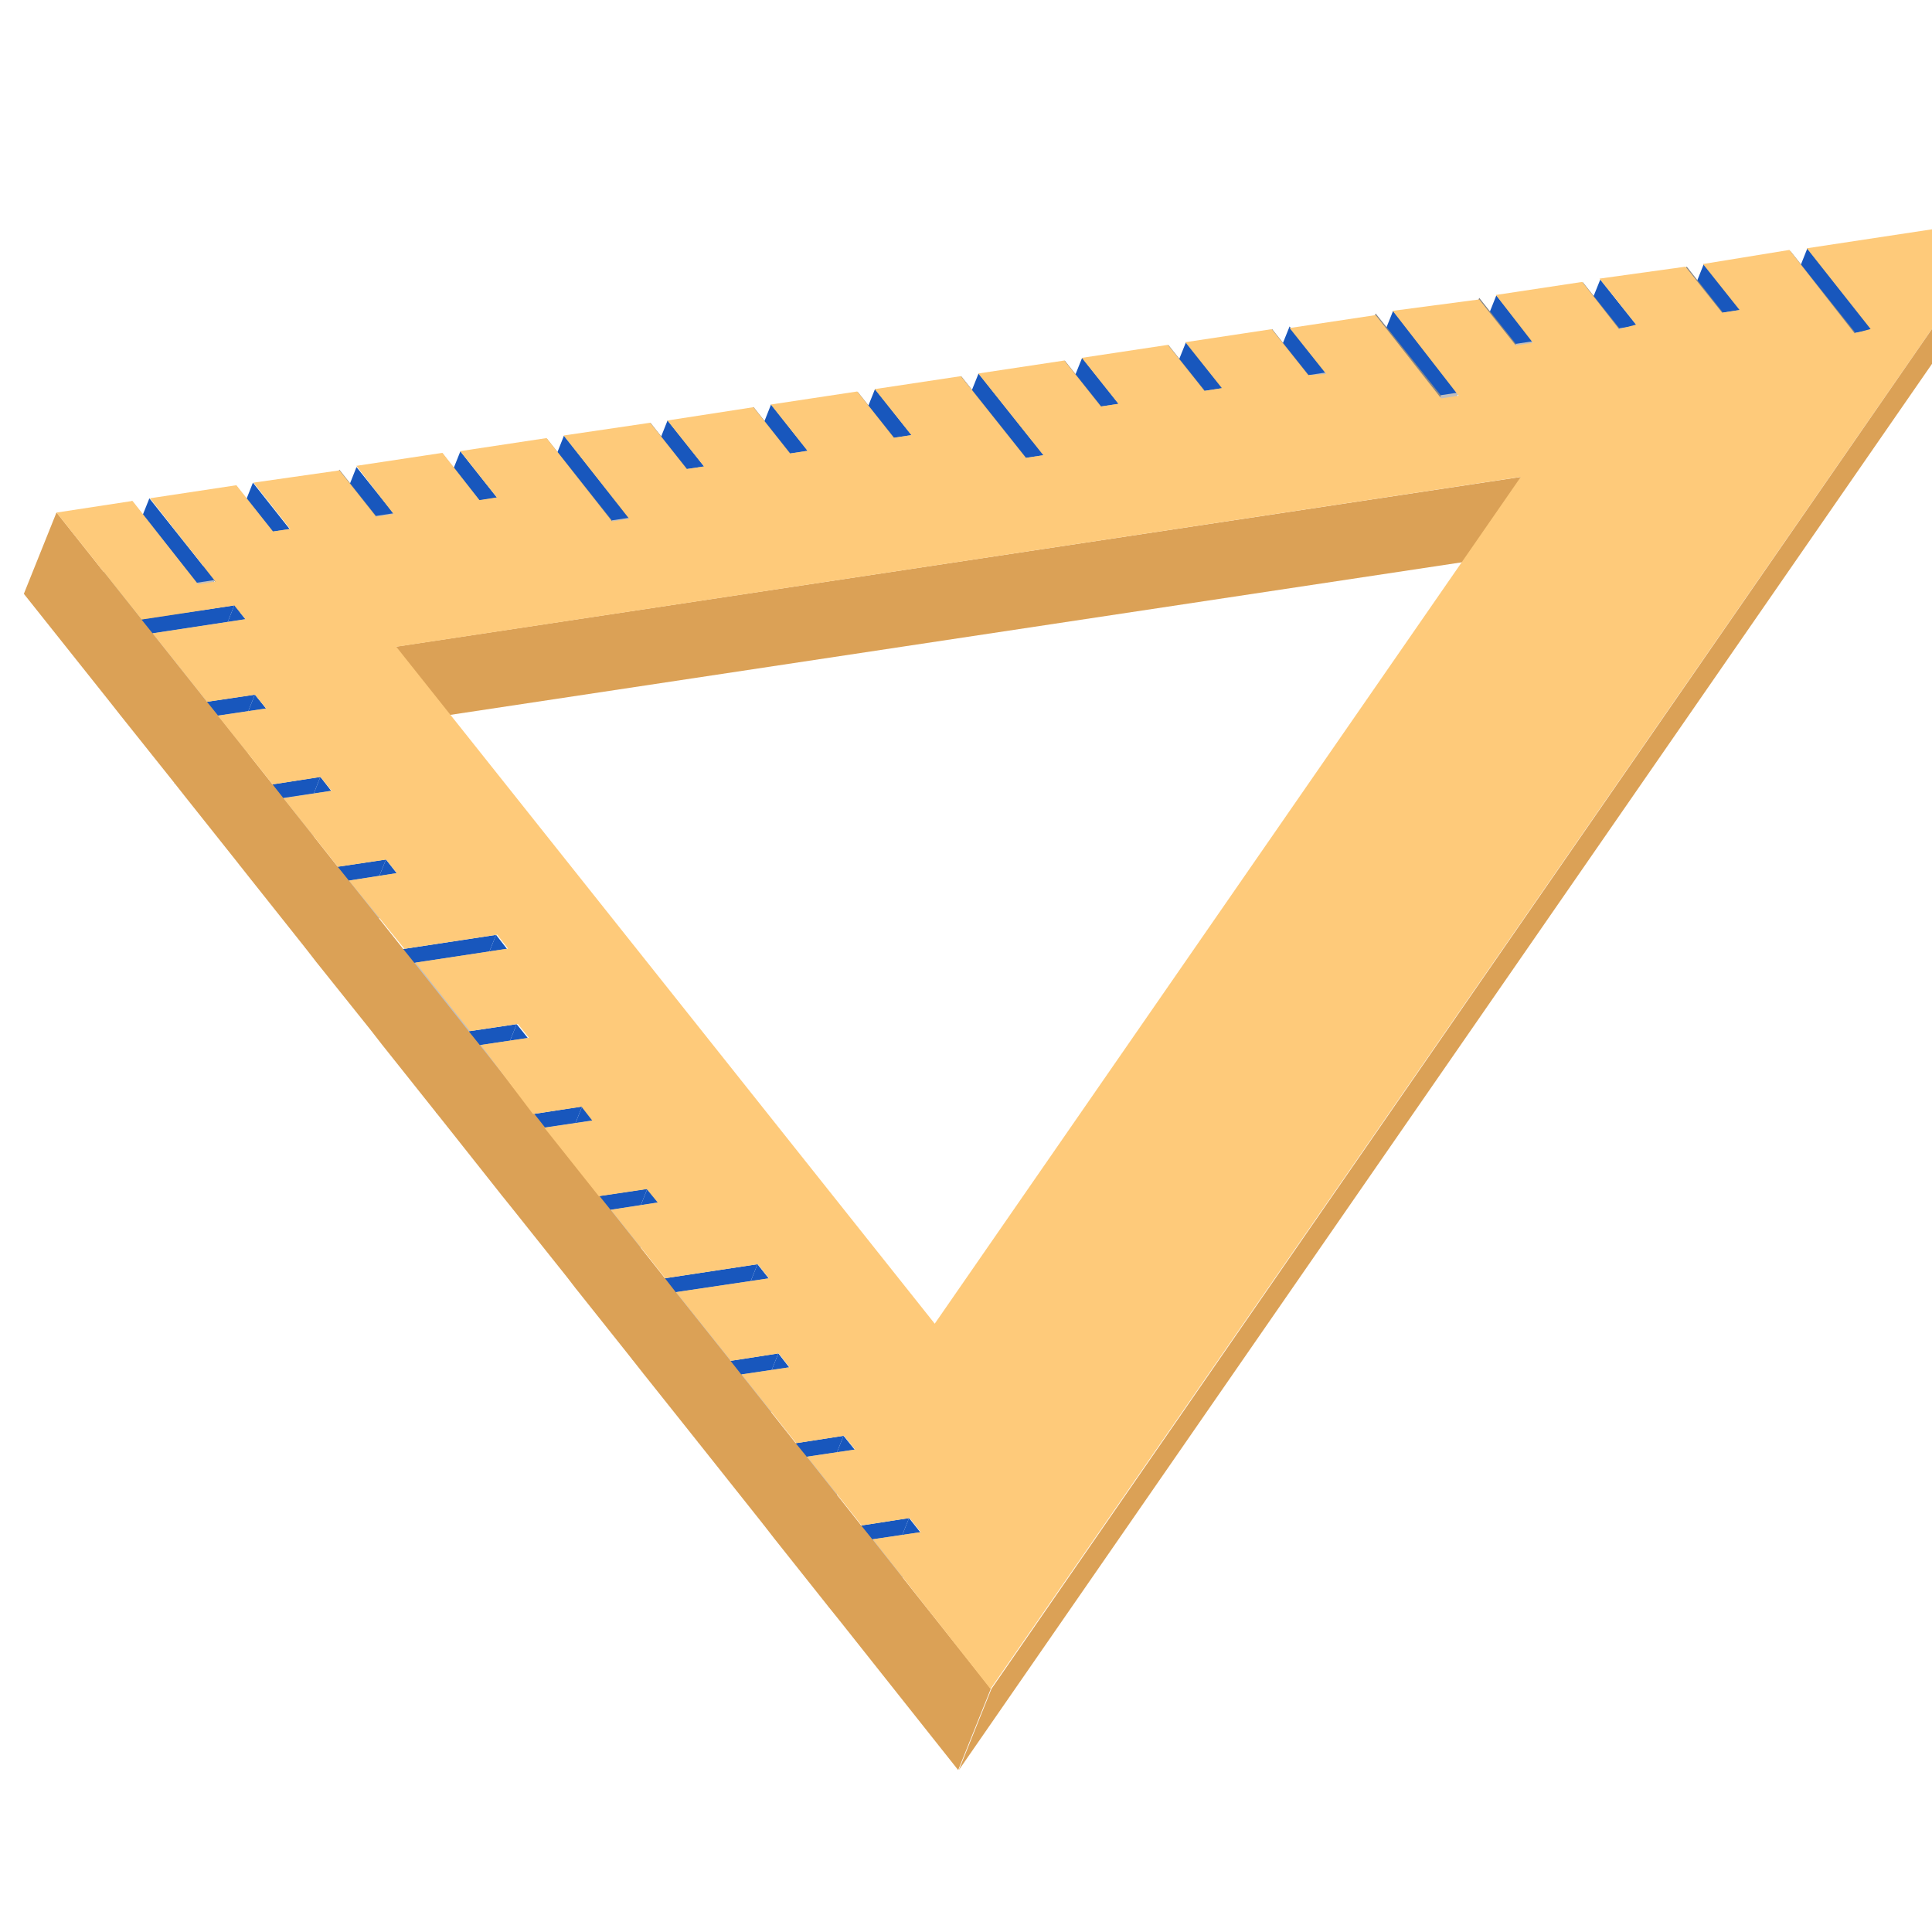
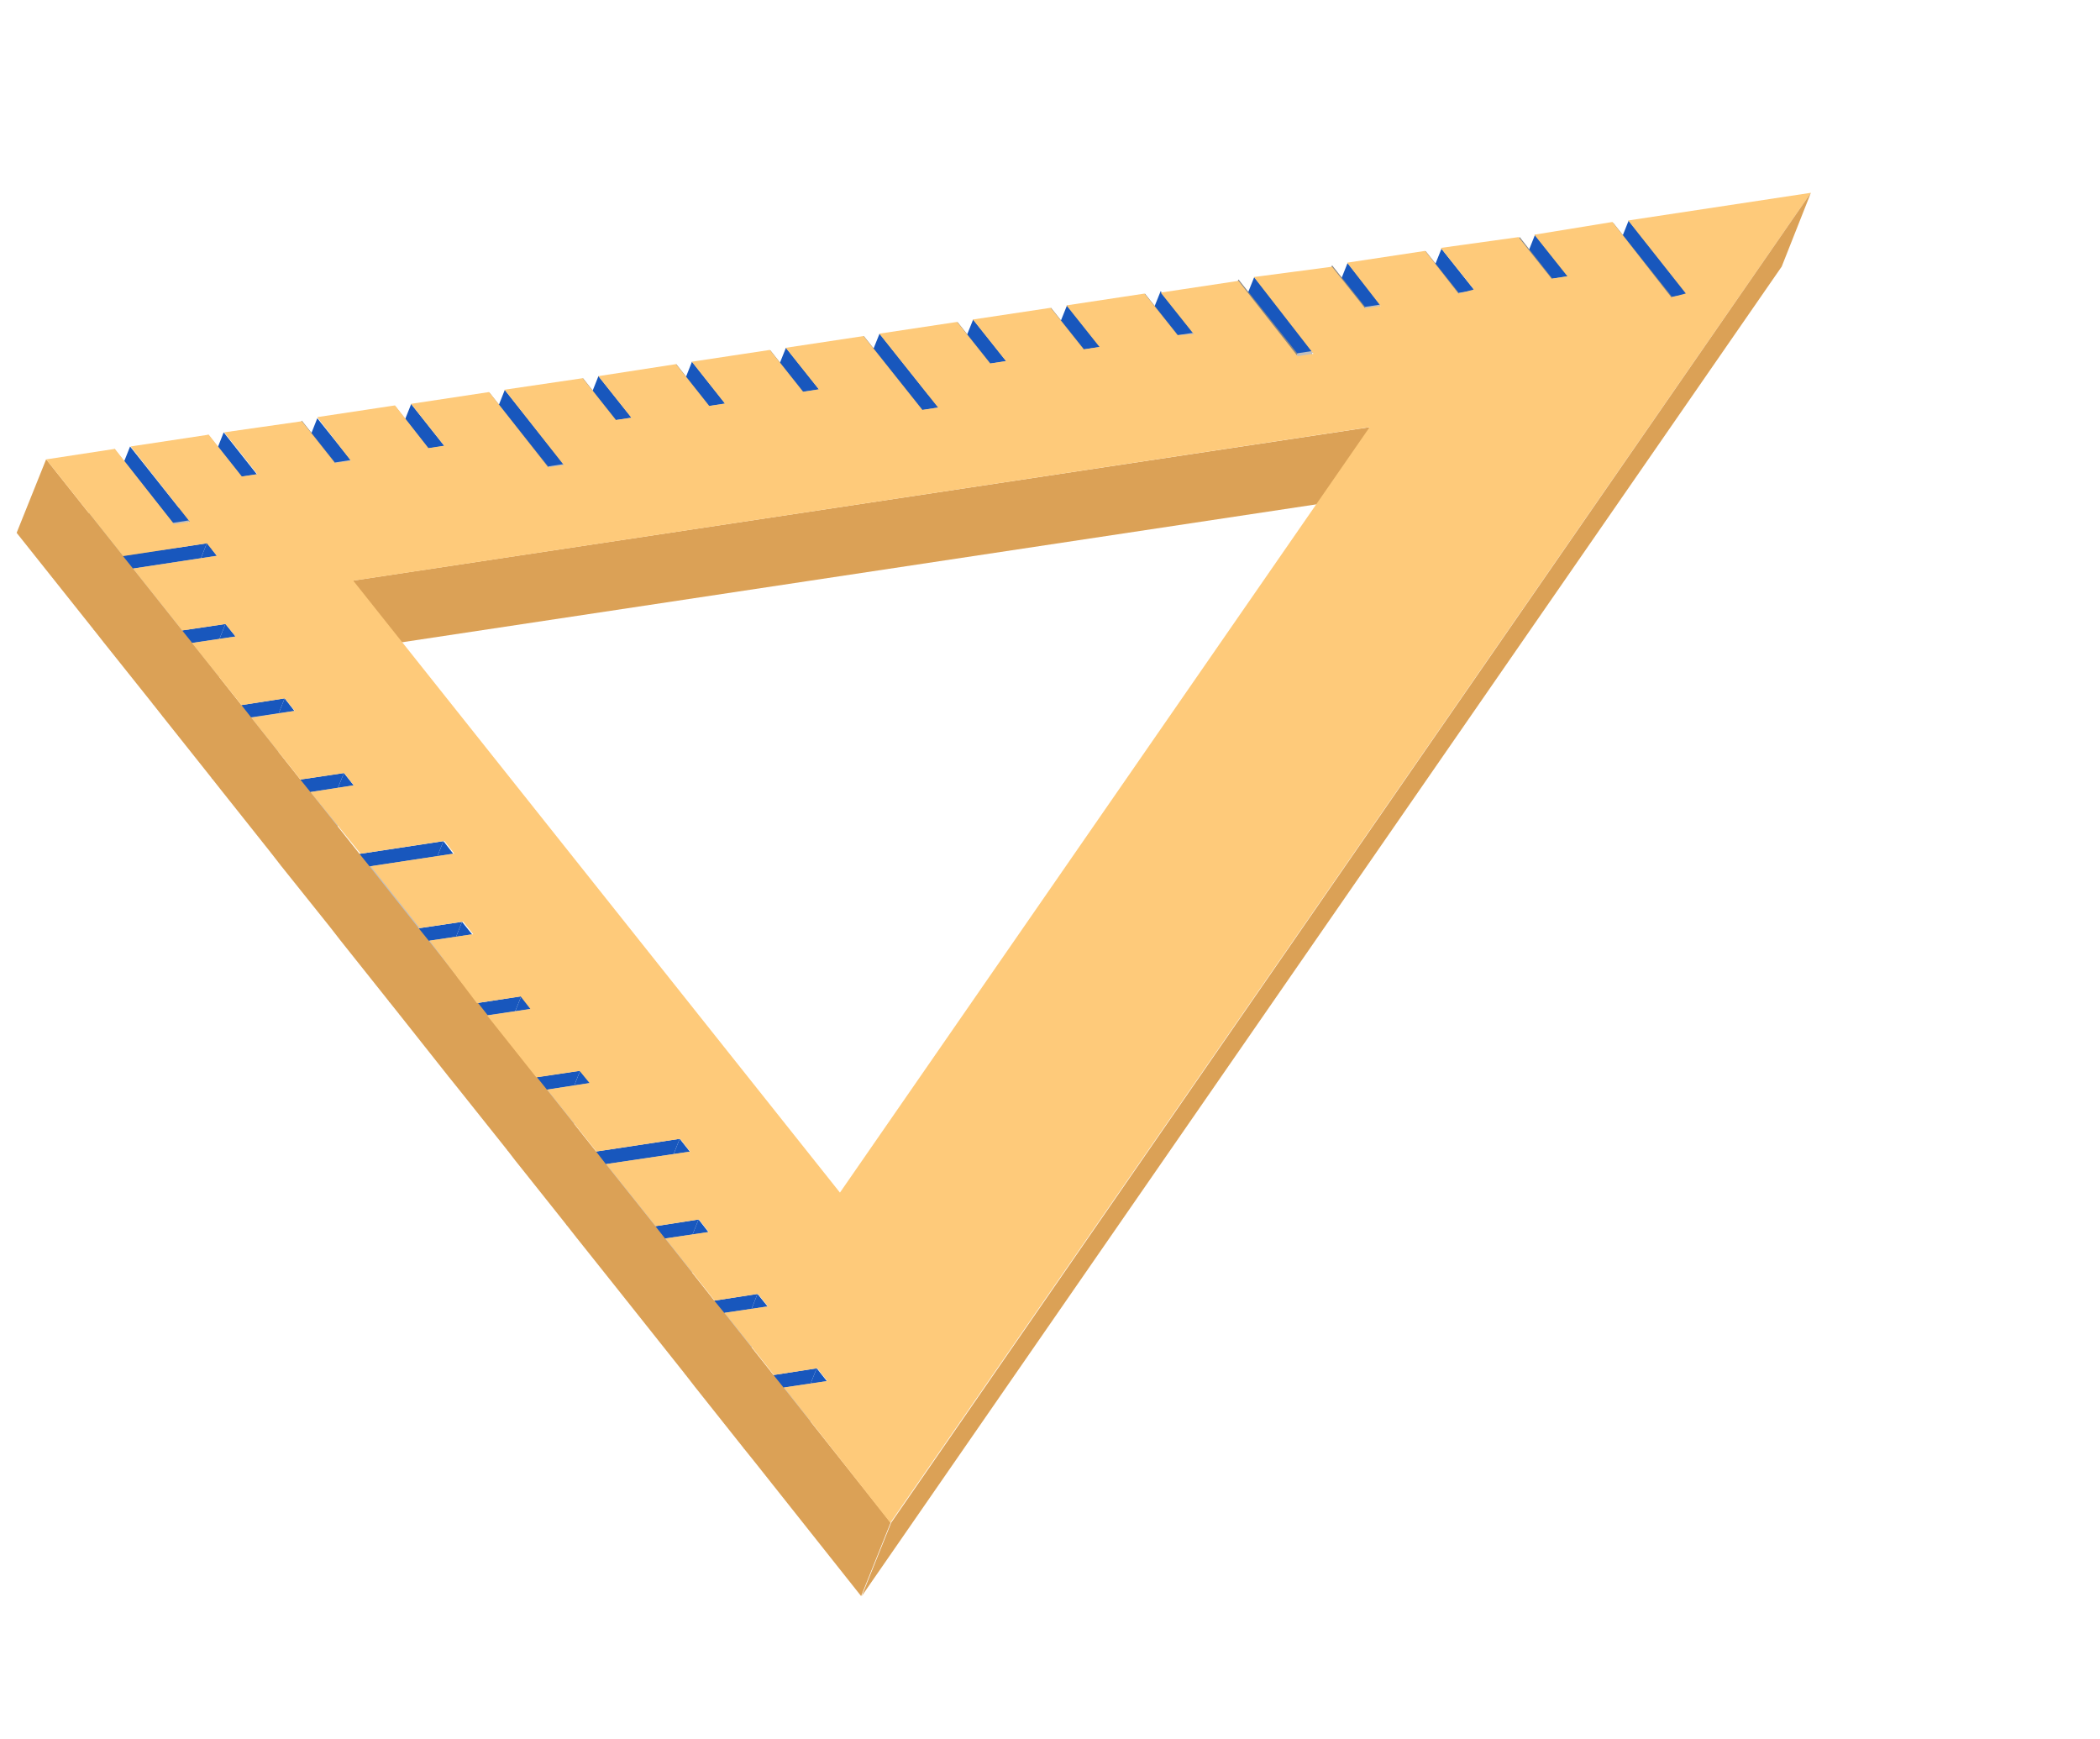
- <svg xmlns="http://www.w3.org/2000/svg" width="232" height="232" viewBox="0 0 232 232" fill="none">
-   <path d="M224.845 39.632L220.961 49.392L213.152 39.577L217.036 29.816L224.845 39.632Z" fill="#1857BD" />
-   <path d="M224.844 39.632L220.959 49.392L218.863 49.712L222.785 39.941L224.844 39.632Z" fill="#C0BFBF" />
-   <path d="M222.784 39.941L218.863 49.712L211.054 39.896L214.975 30.125L222.784 39.941Z" fill="#868585" />
-   <path d="M208.993 37.216L205.109 46.977L200.716 41.454L204.6 31.693L208.993 37.216Z" fill="#1857BD" />
-   <path d="M208.993 37.217L205.108 46.977L203.011 47.297L206.896 37.537L208.993 37.217Z" fill="#C0BFBF" />
-   <path d="M206.895 37.536L203.011 47.296L198.618 41.773L202.539 32.002L206.895 37.536Z" fill="#868585" />
-   <path d="M196.557 39.094L192.673 48.855L188.242 43.341L192.164 33.57L196.557 39.094Z" fill="#1857BD" />
-   <path d="M194.46 39.413L190.576 49.174L186.182 43.65L190.066 33.889L194.46 39.413Z" fill="#868585" />
-   <path d="M196.556 39.094L192.672 48.854L190.575 49.174L194.46 39.413L196.556 39.094Z" fill="#C0BFBF" />
-   <path d="M184.084 40.981L180.2 50.742L175.806 45.218L179.69 35.457L184.084 40.981Z" fill="#1857BD" />
-   <path d="M182.023 41.29L178.101 51.06L173.708 45.537L177.63 35.766L182.023 41.29Z" fill="#868585" />
-   <path d="M184.083 40.981L180.198 50.741L178.101 51.061L182.024 41.291L184.083 40.981Z" fill="#C0BFBF" />
-   <path d="M175.1 47.139L171.179 56.91L163.37 47.094L167.291 37.324L175.1 47.139Z" fill="#1857BD" />
-   <path d="M175.1 47.14L171.177 56.91L169.081 57.23L173.003 47.459L175.1 47.14Z" fill="#C0BFBF" />
-   <path d="M173.003 47.459L169.081 57.23L161.31 47.404L165.194 37.644L173.003 47.459Z" fill="#868585" />
-   <path d="M159.249 44.724L155.327 54.495L150.934 48.972L154.856 39.201L159.249 44.724Z" fill="#1857BD" />
-   <path d="M159.248 44.724L155.326 54.495L153.267 54.804L157.151 45.044L159.248 44.724Z" fill="#C0BFBF" />
-   <path d="M157.151 45.044L153.267 54.804L148.836 49.291L152.758 39.52L157.151 45.044Z" fill="#868585" />
-   <path d="M146.813 46.601L142.891 56.372L138.498 50.848L142.42 41.078L146.813 46.601Z" fill="#1857BD" />
-   <path d="M146.813 46.601L142.89 56.372L140.794 56.692L144.678 46.931L146.813 46.601Z" fill="#C0BFBF" />
-   <path d="M144.678 46.931L140.794 56.692L136.4 51.168L140.284 41.407L144.678 46.931Z" fill="#868585" />
-   <path d="M134.339 48.488L130.418 58.259L126.024 52.736L129.946 42.965L134.339 48.488Z" fill="#1857BD" />
-   <path d="M134.339 48.488L130.417 58.258L128.358 58.568L132.242 48.808L134.339 48.488Z" fill="#C0BFBF" />
-   <path d="M132.242 48.808L128.358 58.569L123.964 53.045L127.848 43.284L132.242 48.808Z" fill="#868585" />
-   <path d="M125.319 54.657L121.397 64.428L113.588 54.612L117.51 44.842L125.319 54.657Z" fill="#1857BD" />
-   <path d="M123.221 54.976L119.337 64.737L111.528 54.922L115.412 45.161L123.221 54.976Z" fill="#868585" />
-   <path d="M125.318 54.658L121.396 64.428L119.337 64.738L123.221 54.977L125.318 54.658Z" fill="#C0BFBF" />
-   <path d="M109.467 52.242L105.546 62.013L101.152 56.49L105.074 46.719L109.467 52.242Z" fill="#1857BD" />
-   <path d="M107.37 52.562L103.448 62.333L99.055 56.809L102.976 47.038L107.37 52.562Z" fill="#868585" />
-   <path d="M109.466 52.242L105.544 62.013L103.447 62.333L107.37 52.562L109.466 52.242Z" fill="#C0BFBF" />
-   <path d="M96.994 54.129L93.11 63.89L88.716 58.366L92.59 48.568L96.994 54.129Z" fill="#1857BD" />
-   <path d="M94.896 54.448L91.012 64.209L86.619 58.686L90.492 48.887L94.896 54.448Z" fill="#868585" />
-   <path d="M96.993 54.13L93.108 63.89L91.011 64.21L94.896 54.449L96.993 54.13Z" fill="#C0BFBF" />
-   <path d="M84.558 56.006L80.674 65.766L76.28 60.243L80.164 50.482L84.558 56.006Z" fill="#1857BD" />
-   <path d="M84.557 56.006L80.672 65.767L78.575 66.086L82.498 56.316L84.557 56.006Z" fill="#C0BFBF" />
-   <path d="M82.498 56.316L78.576 66.087L74.183 60.563L78.094 50.754L82.498 56.316Z" fill="#868585" />
-   <path d="M75.537 62.175L71.653 71.936L63.844 62.12L67.718 52.322L75.537 62.175Z" fill="#1857BD" />
-   <path d="M75.536 62.175L71.652 71.936L69.555 72.255L73.477 62.485L75.536 62.175Z" fill="#C0BFBF" />
-   <path d="M73.477 62.484L69.555 72.255L61.746 62.44L65.668 52.669L73.477 62.484Z" fill="#868585" />
-   <path d="M59.685 59.759L55.764 69.53L51.37 64.007L55.282 54.198L59.685 59.759Z" fill="#1857BD" />
-   <path d="M57.588 60.08L53.704 69.84L49.31 64.317L53.184 54.519L57.588 60.08Z" fill="#868585" />
-   <path d="M59.685 59.76L55.763 69.531L53.703 69.84L57.588 60.08L59.685 59.76Z" fill="#C0BFBF" />
-   <path d="M47.249 61.637L43.328 71.407L38.934 65.884L42.808 56.086L47.249 61.637Z" fill="#1857BD" />
-   <path d="M45.152 61.956L41.23 71.727L36.837 66.204L40.748 56.395L45.152 61.956Z" fill="#868585" />
-   <path d="M47.249 61.636L43.326 71.407L41.23 71.727L45.152 61.956L47.249 61.636Z" fill="#C0BFBF" />
-   <path d="M34.775 63.523L30.891 73.284L26.498 67.76L30.372 57.962L34.775 63.523Z" fill="#1857BD" />
-   <path d="M34.775 63.524L30.89 73.284L28.794 73.604L32.716 63.834L34.775 63.524Z" fill="#C0BFBF" />
-   <path d="M32.716 63.834L28.794 73.604L24.401 68.081L28.312 58.273L32.716 63.834Z" fill="#868585" />
-   <path d="M182.667 57.267L178.741 67.04L43.696 87.409L47.585 77.646L182.667 57.267Z" fill="#DBA156" />
-   <path d="M25.745 69.655L21.834 79.464L14.025 69.648L17.936 59.84L25.745 69.655Z" fill="#1857BD" />
-   <path d="M25.744 69.655L21.832 79.463L19.773 79.773L23.648 69.975L25.744 69.655Z" fill="#C0BFBF" />
-   <path d="M23.647 69.974L19.773 79.773L11.954 69.92L15.838 60.159L23.647 69.974Z" fill="#868585" />
-   <path d="M29.47 74.349L25.548 84.12L24.261 82.487L28.134 72.688L29.47 74.349Z" fill="#1857BD" />
-   <path d="M28.134 72.688L24.258 82.486L13.111 84.181L16.986 74.383L28.134 72.688Z" fill="#1857BD" />
-   <path d="M29.469 74.349L25.546 84.119L14.398 85.814L18.322 76.044L29.469 74.349Z" fill="#C0BFBF" />
-   <path d="M31.94 85.07L28.018 94.84L26.721 93.17L30.605 83.409L31.94 85.07Z" fill="#1857BD" />
-   <path d="M30.604 83.409L26.719 93.169L20.938 94.073L24.851 84.265L30.604 83.409Z" fill="#1857BD" />
-   <path d="M31.94 85.07L28.017 94.84L22.264 95.696L26.187 85.925L31.94 85.07Z" fill="#C0BFBF" />
-   <path d="M39.768 94.961L35.883 104.722L34.596 103.089L38.47 93.29L39.768 94.961Z" fill="#1857BD" />
-   <path d="M38.47 93.29L34.595 103.088L28.804 103.954L32.727 94.183L38.47 93.29Z" fill="#1857BD" />
-   <path d="M39.767 94.961L35.882 104.721L30.139 105.614L34.014 95.817L39.767 94.961Z" fill="#C0BFBF" />
-   <path d="M47.633 104.843L43.76 114.641L42.424 112.981L46.346 103.21L47.633 104.843Z" fill="#1857BD" />
-   <path d="M46.346 103.209L42.423 112.98L36.67 113.835L40.555 104.075L46.346 103.209Z" fill="#1857BD" />
-   <path d="M47.633 104.843L43.758 114.64L37.967 115.506L41.89 105.736L47.633 104.843Z" fill="#C0BFBF" />
-   <path d="M60.867 113.933L56.983 123.694L55.648 122.033L59.57 112.262L60.867 113.933Z" fill="#1857BD" />
-   <path d="M59.569 112.262L55.645 122.032L44.535 123.717L48.421 113.957L59.569 112.262Z" fill="#1857BD" />
-   <path d="M60.866 113.932L56.98 123.692L45.833 125.387L49.756 115.617L60.866 113.932Z" fill="#C0BFBF" />
-   <path d="M63.375 124.643L59.453 134.414L58.156 132.743L62.04 122.982L63.375 124.643Z" fill="#1857BD" />
-   <path d="M62.039 122.982L58.154 132.742L52.373 133.645L56.286 123.838L62.039 122.982Z" fill="#1857BD" />
-   <path d="M63.374 124.643L59.451 134.413L53.698 135.269L57.621 125.498L63.374 124.643Z" fill="#C0BFBF" />
-   <path d="M71.203 134.535L67.319 144.295L65.984 142.635L69.906 132.864L71.203 134.535Z" fill="#1857BD" />
-   <path d="M69.905 132.864L65.982 142.634L60.239 143.527L64.162 133.757L69.905 132.864Z" fill="#1857BD" />
-   <path d="M71.202 134.534L67.317 144.295L61.574 145.188L65.449 135.39L71.202 134.534Z" fill="#C0BFBF" />
-   <path d="M79.059 144.378L75.147 154.187L73.85 152.516L77.734 142.755L79.059 144.378Z" fill="#1857BD" />
-   <path d="M77.733 142.755L73.848 152.515L68.095 153.371L71.98 143.61L77.733 142.755Z" fill="#1857BD" />
-   <path d="M79.058 144.378L75.145 154.186L69.392 155.041L73.315 145.271L79.058 144.378Z" fill="#C0BFBF" />
-   <path d="M92.302 153.506L88.418 163.267L87.083 161.606L90.957 151.808L92.302 153.506Z" fill="#1857BD" />
-   <path d="M90.956 151.807L87.08 161.605L75.923 163.263L79.846 153.492L90.956 151.807Z" fill="#1857BD" />
-   <path d="M92.301 153.505L88.415 163.266L77.268 164.961L81.144 155.163L92.301 153.505Z" fill="#C0BFBF" />
-   <path d="M94.762 164.189L90.878 173.949L89.553 172.327L93.465 162.518L94.762 164.189Z" fill="#1857BD" />
-   <path d="M93.465 162.518L89.552 172.326L83.799 173.182L87.722 163.411L93.465 162.518Z" fill="#1857BD" />
-   <path d="M94.761 164.189L90.876 173.949L85.133 174.842L89.008 165.044L94.761 164.189Z" fill="#C0BFBF" />
-   <path d="M102.628 174.07L98.706 183.841L97.419 182.208L101.293 172.409L102.628 174.07Z" fill="#1857BD" />
-   <path d="M101.292 172.409L97.417 182.208L91.664 183.063L95.549 173.303L101.292 172.409Z" fill="#1857BD" />
-   <path d="M102.627 174.07L98.704 183.84L92.961 184.734L96.874 174.926L102.627 174.07Z" fill="#C0BFBF" />
-   <path d="M110.504 183.989L106.582 193.76L105.247 192.1L109.158 182.291L110.504 183.989Z" fill="#1857BD" />
-   <path d="M109.158 182.291L105.245 192.099L99.492 192.954L103.415 183.184L109.158 182.291Z" fill="#1857BD" />
-   <path d="M110.503 183.99L106.58 193.76L100.827 194.615L104.75 184.845L110.503 183.99Z" fill="#C0BFBF" />
-   <path d="M118.982 202.785L104.749 184.841L103.414 183.181L96.873 174.923L95.549 173.3L89.007 165.042L87.72 163.409L81.142 155.161L79.844 153.49L73.314 145.27L71.979 143.609L65.448 135.389L64.161 133.756L57.62 125.498L56.285 123.837L49.754 115.617L48.419 113.957L41.888 105.736L40.553 104.076L34.012 95.818L32.725 94.185L26.184 85.927L24.849 84.266L18.318 76.046L16.983 74.385L6.785 61.537L2.864 71.308L13.11 84.183L14.397 85.817L20.791 93.831L22.262 95.698L28.242 103.218L30.138 105.616L36.669 113.836L37.967 115.507L44.535 123.717L45.832 125.388L51.87 132.974L53.698 135.269L60.239 143.527L61.574 145.187L68.095 153.37L68.841 154.341L69.15 154.742L69.392 155.041L75.429 162.626L77.268 164.959L82.938 172.078L85.134 174.84L91.665 183.061L92.962 184.731L99.493 192.952L100.828 194.612L115.061 212.555L118.982 202.785Z" fill="#DBA156" />
-   <path d="M118.94 202.814L104.812 184.842L110.565 183.987L109.219 182.289L103.476 183.182L96.931 174.925L102.685 174.069L101.349 172.409L95.606 173.302L89.061 165.045L94.814 164.189L93.516 162.519L87.773 163.412L81.191 155.165L92.347 153.507L91.002 151.809L79.893 153.494L73.358 145.275L78.988 144.412L77.662 142.789L71.909 143.645L65.374 135.425L71.127 134.57L69.829 132.899L64.001 133.775L57.73 125.485L63.521 124.619L62.185 122.959L56.432 123.814L49.897 115.595L61.006 113.91L59.709 112.239L48.562 113.934L41.914 105.745L47.657 104.852L46.369 103.219L40.578 104.085L34.043 95.865L39.824 94.962L38.489 93.302L32.745 94.195L26.163 85.948L31.954 85.082L30.618 83.422L24.865 84.277L18.33 76.058L29.477 74.363L28.141 72.702L16.994 74.397L6.79 61.55L15.915 60.154L23.779 70.157L25.876 69.838L18.012 59.835L28.385 58.267L32.79 63.827L34.849 63.518L30.444 57.957L40.761 56.484L45.167 62.045L47.264 61.725L42.798 55.938L53.132 54.38L57.568 60.054L59.665 59.734L55.26 54.173L65.632 52.605L73.495 62.608L75.554 62.298L67.691 52.295L78.074 50.765L82.479 56.325L84.538 56.016L80.143 50.493L90.468 48.897L94.873 54.458L96.97 54.138L92.565 48.577L102.937 47.009L107.342 52.57L109.439 52.25L105.044 46.727L115.379 45.169L123.191 54.983L125.288 54.663L117.476 44.849L127.811 43.291L132.206 48.814L134.303 48.494L129.908 42.971L140.242 41.413L144.637 46.936L146.734 46.616L142.339 41.093L152.712 39.525L157.107 45.048L159.254 44.916L154.859 39.393L165.194 37.835L173.057 47.838L175.154 47.518L167.24 37.327L177.625 35.957L182.021 41.48L184.08 41.17L179.624 35.421L189.996 33.853L194.432 39.527L196.468 38.981L192.073 33.458L202.4 32.023L206.796 37.546L208.893 37.226L204.498 31.703L214.877 30.012L222.703 40.025L224.626 39.509L216.967 29.815L241.244 26.135L118.94 202.814ZM47.586 77.664L112.245 158.953L182.624 57.263L47.586 77.664Z" fill="#FECA7A" />
-   <path d="M241.242 26.138L237.367 35.936L115.14 212.559L119.063 202.789L241.242 26.138Z" fill="#DBA156" />
+ <svg xmlns="http://www.w3.org/2000/svg" width="279" height="231" viewBox="0 0 279 231" fill="none">
+   <path d="M224.191 39.106L220.307 48.867L212.498 39.052L216.382 29.291L224.191 39.106Z" fill="#1857BD" />
+   <path d="M224.19 39.107L220.305 48.867L218.209 49.187L222.131 39.416L224.19 39.107Z" fill="#C0BFBF" />
+   <path d="M222.131 39.416L218.209 49.187L210.4 39.371L214.322 29.6L222.131 39.416Z" fill="#868585" />
+   <path d="M208.339 36.691L204.455 46.452L200.062 40.928L203.946 31.168L208.339 36.691Z" fill="#1857BD" />
+   <path d="M208.339 36.692L204.454 46.452L202.358 46.772L206.242 37.012L208.339 36.692Z" fill="#C0BFBF" />
+   <path d="M206.241 37.011L202.357 46.771L197.964 41.248L201.886 31.477L206.241 37.011Z" fill="#868585" />
+   <path d="M195.903 38.569L192.019 48.329L187.588 42.816L191.51 33.045L195.903 38.569Z" fill="#1857BD" />
+   <path d="M193.806 38.888L189.922 48.648L185.528 43.125L189.412 33.364L193.806 38.888Z" fill="#868585" />
+   <path d="M195.903 38.569L192.018 48.329L189.921 48.648L193.806 38.888L195.903 38.569Z" fill="#C0BFBF" />
+   <path d="M183.43 40.456L179.546 50.216L175.152 44.693L179.036 34.932L183.43 40.456Z" fill="#1857BD" />
+   <path d="M181.369 40.765L177.448 50.535L173.054 45.012L176.976 35.241L181.369 40.765Z" fill="#868585" />
+   <path d="M183.429 40.456L179.544 50.216L177.448 50.536L181.37 40.766L183.429 40.456Z" fill="#C0BFBF" />
+   <path d="M174.447 46.614L170.525 56.384L162.716 46.569L166.637 36.799L174.447 46.614Z" fill="#1857BD" />
+   <path d="M174.446 46.614L170.524 56.385L168.427 56.705L172.349 46.934L174.446 46.614Z" fill="#C0BFBF" />
+   <path d="M172.349 46.934L168.427 56.705L160.656 46.879L164.54 37.119L172.349 46.934Z" fill="#868585" />
+   <path d="M158.595 44.199L154.674 53.97L150.28 48.447L154.202 38.676L158.595 44.199Z" fill="#1857BD" />
+   <path d="M158.594 44.199L154.672 53.97L152.613 54.279L156.498 44.519L158.594 44.199Z" fill="#C0BFBF" />
+   <path d="M156.498 44.518L152.614 54.279L148.183 48.766L152.104 38.995L156.498 44.518Z" fill="#868585" />
+   <path d="M146.159 46.076L142.238 55.846L137.844 50.323L141.766 40.552L146.159 46.076Z" fill="#1857BD" />
+   <path d="M146.159 46.076L142.237 55.847L140.14 56.167L144.024 46.406L146.159 46.076Z" fill="#C0BFBF" />
+   <path d="M144.024 46.406L140.14 56.166L135.747 50.643L139.631 40.882L144.024 46.406Z" fill="#868585" />
+   <path d="M133.686 47.963L129.764 57.734L125.371 52.211L129.292 42.44L133.686 47.963Z" fill="#1857BD" />
+   <path d="M133.685 47.963L129.763 57.733L127.704 58.043L131.589 48.283L133.685 47.963Z" fill="#C0BFBF" />
+   <path d="M131.588 48.282L127.704 58.044L123.311 52.52L127.195 42.759L131.588 48.282Z" fill="#868585" />
+   <path d="M124.665 54.132L120.744 63.903L112.935 54.087L116.856 44.316L124.665 54.132Z" fill="#1857BD" />
+   <path d="M122.567 54.451L118.683 64.212L110.874 54.396L114.758 44.636L122.567 54.451Z" fill="#868585" />
+   <path d="M124.664 54.133L120.742 63.903L118.683 64.213L122.567 54.452L124.664 54.133Z" fill="#C0BFBF" />
+   <path d="M108.814 51.717L104.892 61.488L100.498 55.964L104.42 46.194L108.814 51.717Z" fill="#1857BD" />
+   <path d="M106.716 52.037L102.794 61.808L98.401 56.284L102.323 46.513L106.716 52.037Z" fill="#868585" />
+   <path d="M108.813 51.717L104.89 61.488L102.794 61.807L106.716 52.037L108.813 51.717Z" fill="#C0BFBF" />
+   <path d="M96.34 53.604L92.456 63.365L88.062 57.841L91.936 48.043L96.34 53.604Z" fill="#1857BD" />
+   <path d="M94.242 53.923L90.358 63.684L85.965 58.16L89.839 48.362L94.242 53.923Z" fill="#868585" />
+   <path d="M96.339 53.604L92.454 63.365L90.358 63.684L94.242 53.924L96.339 53.604Z" fill="#C0BFBF" />
+   <path d="M83.904 55.48L80.02 65.241L75.626 59.718L79.51 49.957L83.904 55.48Z" fill="#1857BD" />
+   <path d="M83.903 55.481L80.018 65.242L77.922 65.561L81.844 55.791L83.903 55.481Z" fill="#C0BFBF" />
+   <path d="M81.844 55.79L77.922 65.561L73.529 60.038L77.44 50.229L81.844 55.79Z" fill="#868585" />
+   <path d="M74.883 61.65L70.999 71.41L63.19 61.595L67.064 51.797L74.883 61.65Z" fill="#1857BD" />
+   <path d="M74.882 61.65L70.998 71.41L68.901 71.73L72.823 61.959L74.882 61.65Z" fill="#C0BFBF" />
+   <path d="M72.823 61.959L68.901 71.73L61.092 61.915L65.014 52.144L72.823 61.959Z" fill="#868585" />
+   <path d="M59.032 59.234L55.11 69.005L50.717 63.482L54.628 53.673L59.032 59.234Z" fill="#1857BD" />
+   <path d="M56.934 59.554L53.05 69.315L48.657 63.791L52.531 53.993L56.934 59.554Z" fill="#868585" />
+   <path d="M59.031 59.235L55.109 69.005L53.05 69.315L56.934 59.554L59.031 59.235Z" fill="#C0BFBF" />
+   <path d="M46.596 61.112L42.674 70.882L38.281 65.359L42.154 55.561L46.596 61.112Z" fill="#1857BD" />
+   <path d="M44.498 61.431L40.576 71.202L36.183 65.678L40.094 55.87L44.498 61.431Z" fill="#868585" />
+   <path d="M46.595 61.111L42.672 70.882L40.576 71.202L44.498 61.431L46.595 61.111Z" fill="#C0BFBF" />
+   <path d="M34.121 62.998L30.238 72.759L25.844 67.235L29.718 57.437L34.121 62.998Z" fill="#1857BD" />
+   <path d="M34.121 62.999L30.237 72.759L28.14 73.079L32.062 63.308L34.121 62.999Z" fill="#C0BFBF" />
+   <path d="M32.062 63.308L28.14 73.079L23.747 67.556L27.658 57.747L32.062 63.308Z" fill="#868585" />
+   <path d="M182.013 56.742L178.087 66.514L43.042 86.883L46.931 77.121L182.013 56.742Z" fill="#DBA156" />
+   <path d="M25.091 69.13L21.18 78.939L13.371 69.123L17.282 59.315L25.091 69.13Z" fill="#1857BD" />
+   <path d="M25.09 69.13L21.178 78.938L19.119 79.248L22.994 69.45L25.09 69.13Z" fill="#C0BFBF" />
+   <path d="M22.993 69.449L19.12 79.248L11.3 69.394L15.184 59.634L22.993 69.449Z" fill="#868585" />
+   <path d="M28.816 73.824L24.894 83.595L23.607 81.962L27.481 72.163L28.816 73.824Z" fill="#1857BD" />
+   <path d="M27.48 72.163L23.604 81.961L12.457 83.656L16.332 73.858L27.48 72.163Z" fill="#1857BD" />
+   <path d="M28.816 73.824L24.892 83.594L13.744 85.289L17.668 75.519L28.816 73.824Z" fill="#C0BFBF" />
+   <path d="M31.286 84.544L27.364 94.315L26.067 92.645L29.951 82.884L31.286 84.544Z" fill="#1857BD" />
+   <path d="M29.95 82.884L26.065 92.644L20.285 93.547L24.197 83.74L29.95 82.884Z" fill="#1857BD" />
+   <path d="M31.286 84.545L27.363 94.315L21.61 95.171L25.533 85.4L31.286 84.545Z" fill="#C0BFBF" />
+   <path d="M39.114 94.436L35.23 104.197L33.942 102.564L37.816 92.765L39.114 94.436Z" fill="#1857BD" />
+   <path d="M37.816 92.765L33.941 102.563L28.151 103.429L32.073 93.658L37.816 92.765Z" fill="#1857BD" />
+   <path d="M39.114 94.436L35.228 104.196L29.485 105.089L33.36 95.291L39.114 94.436Z" fill="#C0BFBF" />
+   <path d="M46.98 104.317L43.106 114.116L41.77 112.455L45.692 102.684L46.98 104.317Z" fill="#1857BD" />
+   <path d="M45.692 102.684L41.769 112.455L36.016 113.31L39.901 103.549L45.692 102.684Z" fill="#1857BD" />
+   <path d="M46.979 104.318L43.104 114.115L37.313 114.981L41.236 105.211L46.979 104.318Z" fill="#C0BFBF" />
+   <path d="M60.213 113.408L56.329 123.168L54.994 121.508L58.916 111.737L60.213 113.408Z" fill="#1857BD" />
+   <path d="M58.915 111.737L54.992 121.507L43.882 123.191L47.767 113.432L58.915 111.737Z" fill="#1857BD" />
+   <path d="M60.212 113.407L56.327 123.167L45.179 124.862L49.103 115.092L60.212 113.407Z" fill="#C0BFBF" />
+   <path d="M62.721 124.118L58.799 133.889L57.502 132.218L61.386 122.457L62.721 124.118Z" fill="#1857BD" />
+   <path d="M61.385 122.457L57.5 132.217L51.72 133.12L55.632 123.312L61.385 122.457Z" fill="#1857BD" />
+   <path d="M62.72 124.118L58.797 133.888L53.044 134.743L56.967 124.973L62.72 124.118Z" fill="#C0BFBF" />
+   <path d="M70.549 134.01L66.665 143.77L65.33 142.11L69.252 132.339L70.549 134.01Z" fill="#1857BD" />
+   <path d="M69.251 132.339L65.328 142.109L59.585 143.002L63.508 133.232L69.251 132.339Z" fill="#1857BD" />
+   <path d="M70.549 134.009L66.663 143.769L60.92 144.662L64.796 134.864L70.549 134.009Z" fill="#C0BFBF" />
+   <path d="M78.405 143.853L74.493 153.662L73.196 151.991L77.08 142.23L78.405 143.853Z" fill="#1857BD" />
+   <path d="M77.079 142.23L73.194 151.99L67.441 152.846L71.326 143.085L77.079 142.23Z" fill="#1857BD" />
+   <path d="M78.404 143.853L74.491 153.661L68.738 154.516L72.661 144.746L78.404 143.853Z" fill="#C0BFBF" />
+   <path d="M91.648 152.981L87.764 162.741L86.429 161.081L90.303 151.282L91.648 152.981Z" fill="#1857BD" />
+   <path d="M90.302 151.282L86.427 161.08L75.269 162.737L79.192 152.967L90.302 151.282Z" fill="#1857BD" />
+   <path d="M91.647 152.98L87.762 162.741L76.614 164.435L80.49 154.638L91.647 152.98Z" fill="#C0BFBF" />
+   <path d="M94.108 163.664L90.224 173.424L88.899 171.801L92.811 161.993L94.108 163.664Z" fill="#1857BD" />
+   <path d="M92.811 161.993L88.898 171.801L83.145 172.657L87.068 162.886L92.811 161.993Z" fill="#1857BD" />
+   <path d="M94.108 163.664L90.222 173.424L84.48 174.317L88.355 164.519L94.108 163.664Z" fill="#C0BFBF" />
+   <path d="M101.974 173.545L98.052 183.315L96.765 181.682L100.639 171.884L101.974 173.545Z" fill="#1857BD" />
+   <path d="M100.638 171.884L96.763 181.682L91.01 182.538L94.896 172.777L100.638 171.884Z" fill="#1857BD" />
+   <path d="M101.973 173.545L98.05 183.315L92.308 184.208L96.22 174.4L101.973 173.545Z" fill="#C0BFBF" />
+   <path d="M109.85 183.464L105.928 193.235L104.593 191.574L108.505 181.766L109.85 183.464Z" fill="#1857BD" />
+   <path d="M108.504 181.766L104.591 191.574L98.838 192.429L102.761 182.659L108.504 181.766Z" fill="#1857BD" />
+   <path d="M109.849 183.464L105.926 193.235L100.173 194.09L104.096 184.32L109.849 183.464Z" fill="#C0BFBF" />
+   <path d="M118.329 202.26L104.095 184.316L102.761 182.656L96.219 174.398L94.895 172.775L88.354 164.517L87.067 162.884L80.488 154.636L79.191 152.965L72.66 144.745L71.325 143.084L64.794 134.864L63.507 133.231L56.966 124.973L55.631 123.312L49.1 115.092L47.765 113.431L41.234 105.211L39.899 103.551L33.358 95.293L32.071 93.659L25.53 85.401L24.195 83.741L17.664 75.521L16.329 73.86L6.131 61.011L2.21 70.782L12.456 83.658L13.743 85.291L20.138 93.306L21.609 95.172L27.588 102.693L29.485 105.091L36.016 113.311L37.313 114.982L43.881 123.192L45.178 124.863L51.216 132.448L53.044 134.744L59.585 143.002L60.92 144.662L67.441 152.845L68.187 153.816L68.496 154.217L68.738 154.516L74.776 162.101L76.614 164.434L82.284 171.553L84.48 174.315L91.011 182.535L92.308 184.206L98.839 192.426L100.174 194.087L114.407 212.03L118.329 202.26Z" fill="#DBA156" />
+   <path d="M118.286 202.289L104.158 184.317L109.911 183.462L108.566 181.763L102.822 182.657L96.278 174.399L102.031 173.544L100.695 171.884L94.952 172.777L88.407 164.52L94.16 163.664L92.862 161.994L87.119 162.887L80.537 154.64L91.694 152.982L90.348 151.284L79.239 152.969L72.704 144.75L78.334 143.887L77.008 142.264L71.255 143.12L64.721 134.9L70.474 134.045L69.176 132.374L63.347 133.25L57.076 124.96L62.867 124.094L61.532 122.434L55.778 123.289L49.244 115.07L60.353 113.385L59.055 111.714L47.908 113.409L41.26 105.22L47.003 104.327L45.715 102.694L39.924 103.56L33.39 95.34L39.17 94.437L37.835 92.776L32.092 93.67L25.509 85.422L31.3 84.557L29.964 82.897L24.211 83.752L17.676 75.533L28.823 73.837L27.487 72.177L16.341 73.872L6.137 61.025L15.262 59.629L23.125 69.632L25.222 69.313L17.359 59.31L27.731 57.741L32.136 63.302L34.196 62.992L29.79 57.432L40.108 55.959L44.513 61.52L46.61 61.2L42.144 55.413L52.478 53.855L56.914 59.529L59.011 59.209L54.606 53.648L64.978 52.08L72.841 62.083L74.901 61.773L67.037 51.77L77.42 50.24L81.825 55.8L83.885 55.491L79.489 49.968L89.814 48.372L94.219 53.932L96.316 53.613L91.911 48.052L102.283 46.484L106.689 52.044L108.786 51.725L104.39 46.202L114.725 44.643L122.538 54.458L124.635 54.138L116.822 44.324L127.157 42.765L131.552 48.288L133.649 47.969L129.254 42.446L139.588 40.888L143.984 46.411L146.081 46.091L141.685 40.568L152.058 38.999L156.453 44.523L158.601 44.391L154.205 38.868L164.54 37.31L172.403 47.313L174.5 46.993L166.586 36.802L176.972 35.432L181.367 40.955L183.426 40.645L178.97 34.896L189.343 33.328L193.778 39.002L195.815 38.456L191.419 32.933L201.747 31.498L206.142 37.021L208.239 36.701L203.844 31.178L214.223 29.486L222.049 39.5L223.972 38.984L216.313 29.29L240.591 25.61L118.286 202.289ZM46.932 77.139L111.592 158.428L181.97 56.738L46.932 77.139Z" fill="#FECA7A" />
+   <path d="M240.588 25.613L236.713 35.411L114.486 212.034L118.409 202.264L240.588 25.613Z" fill="#DBA156" />
</svg>
